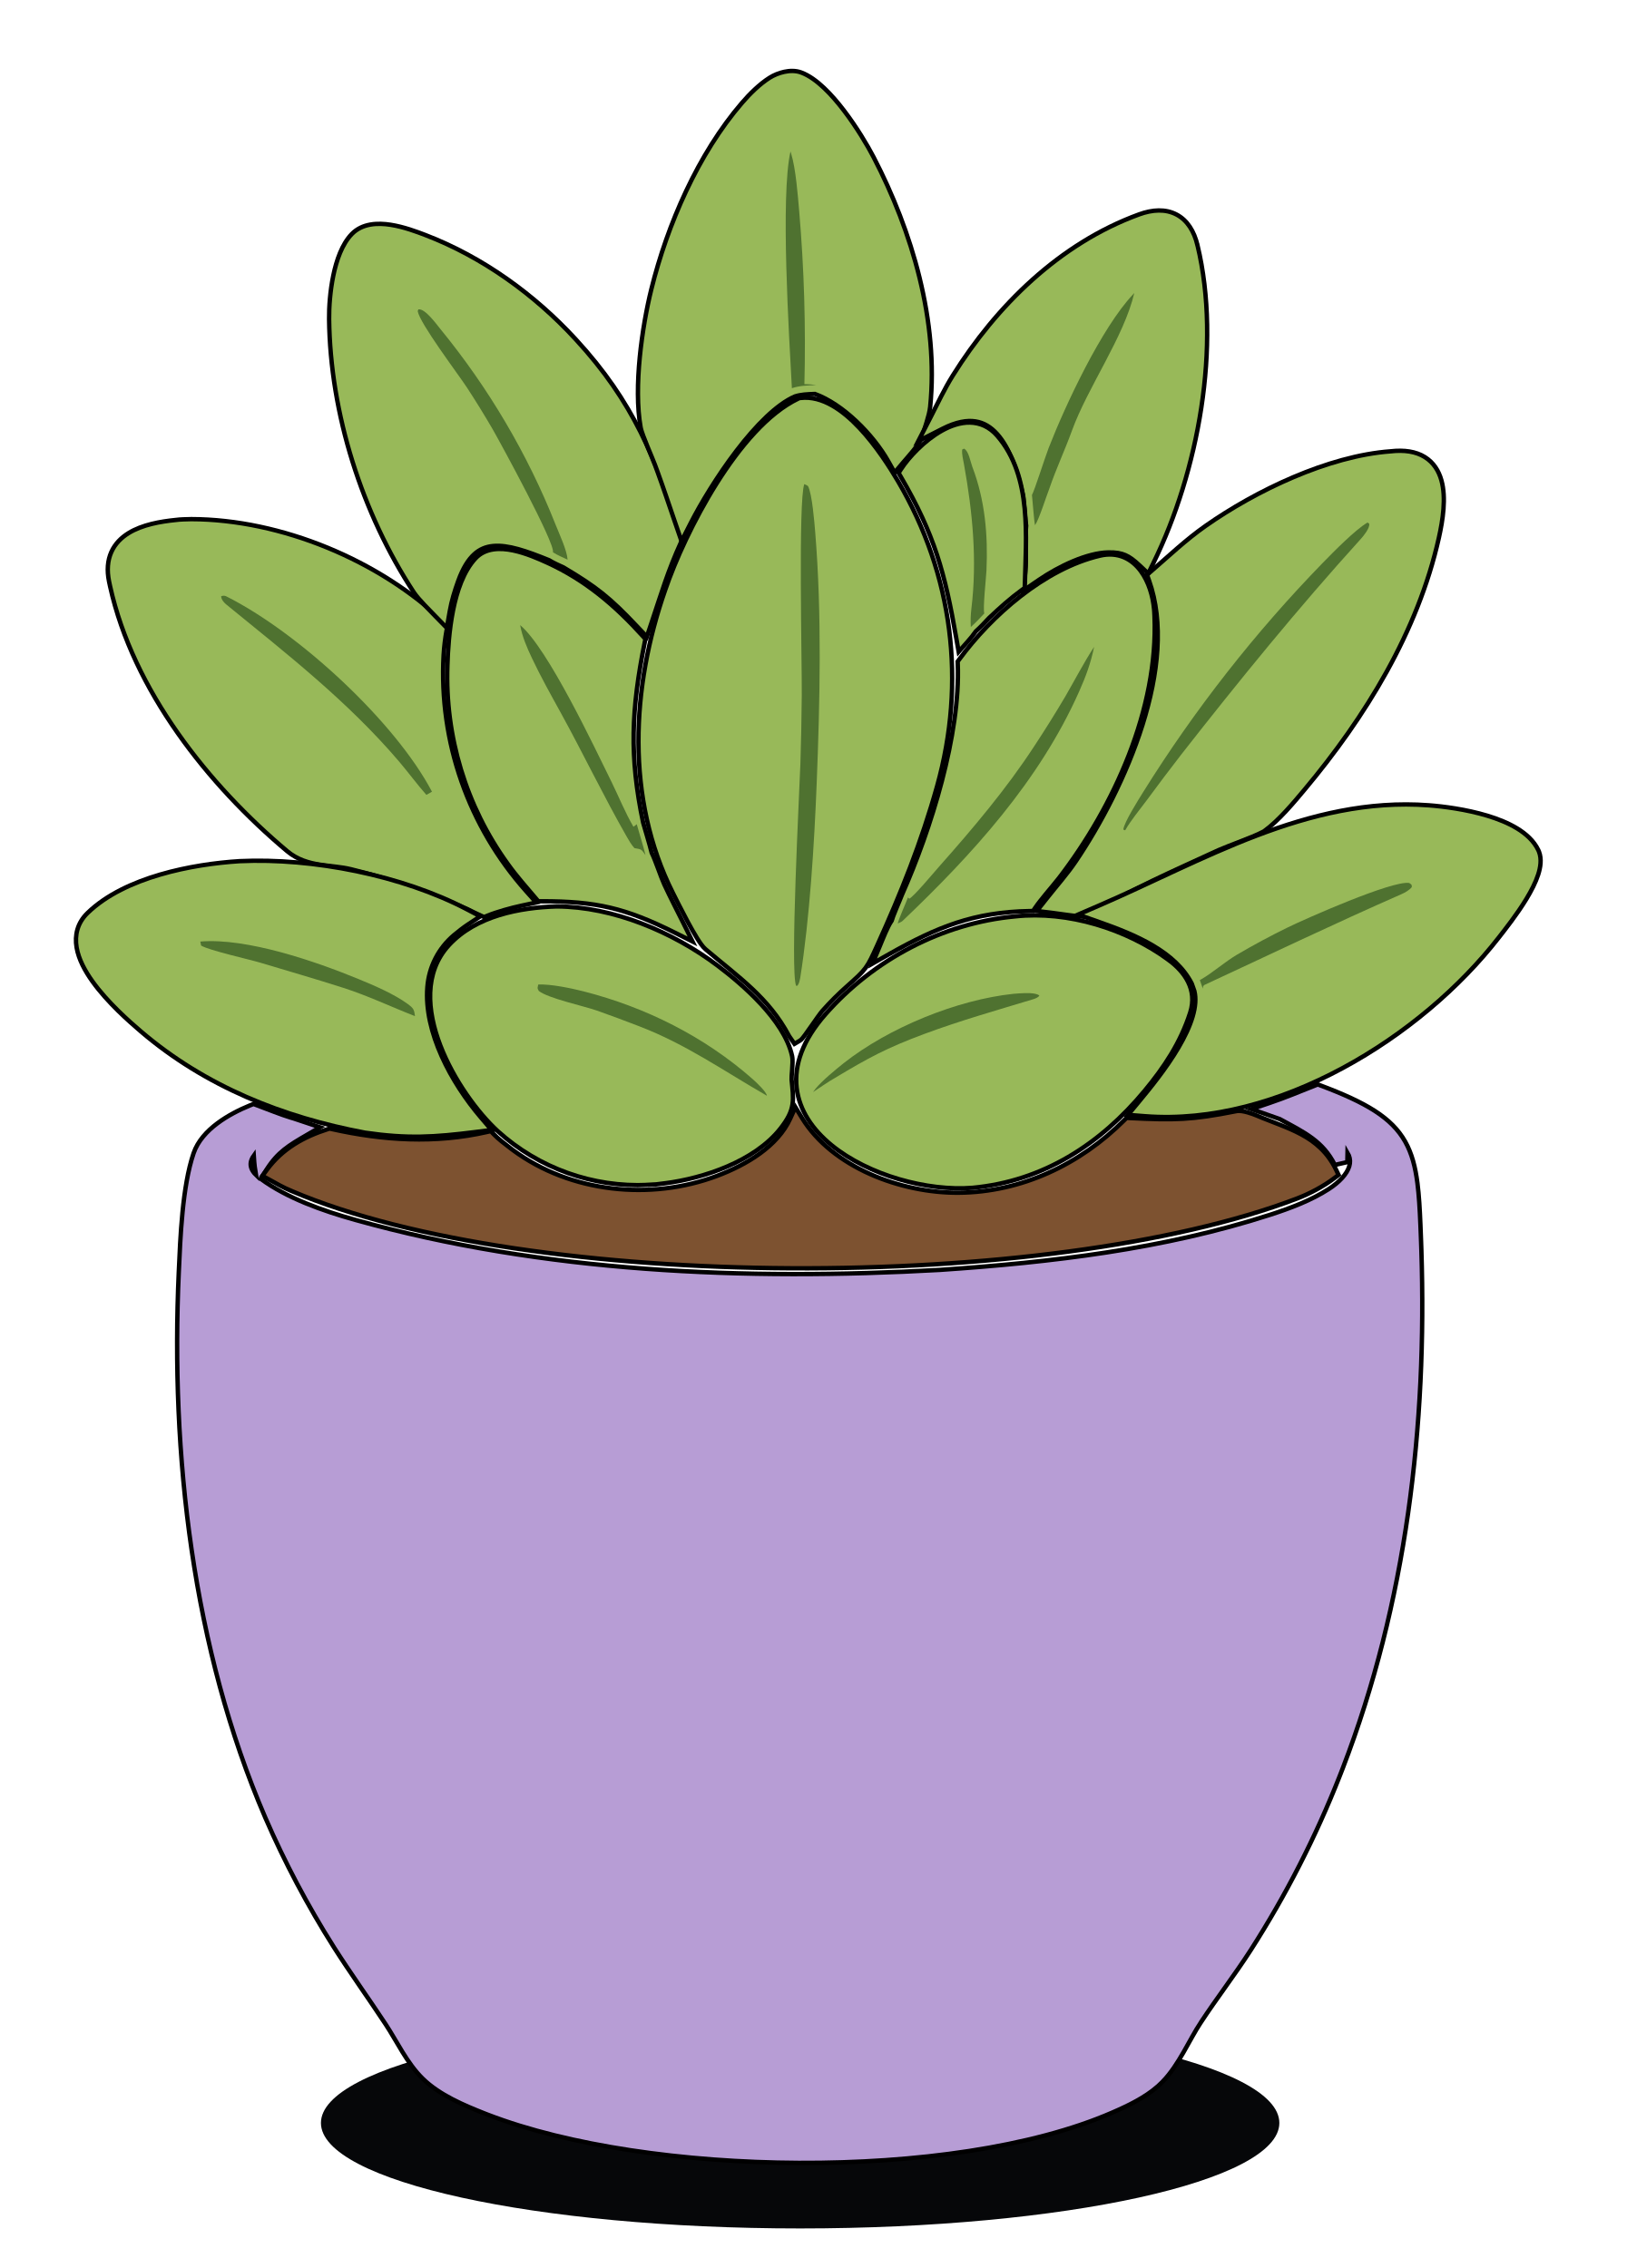
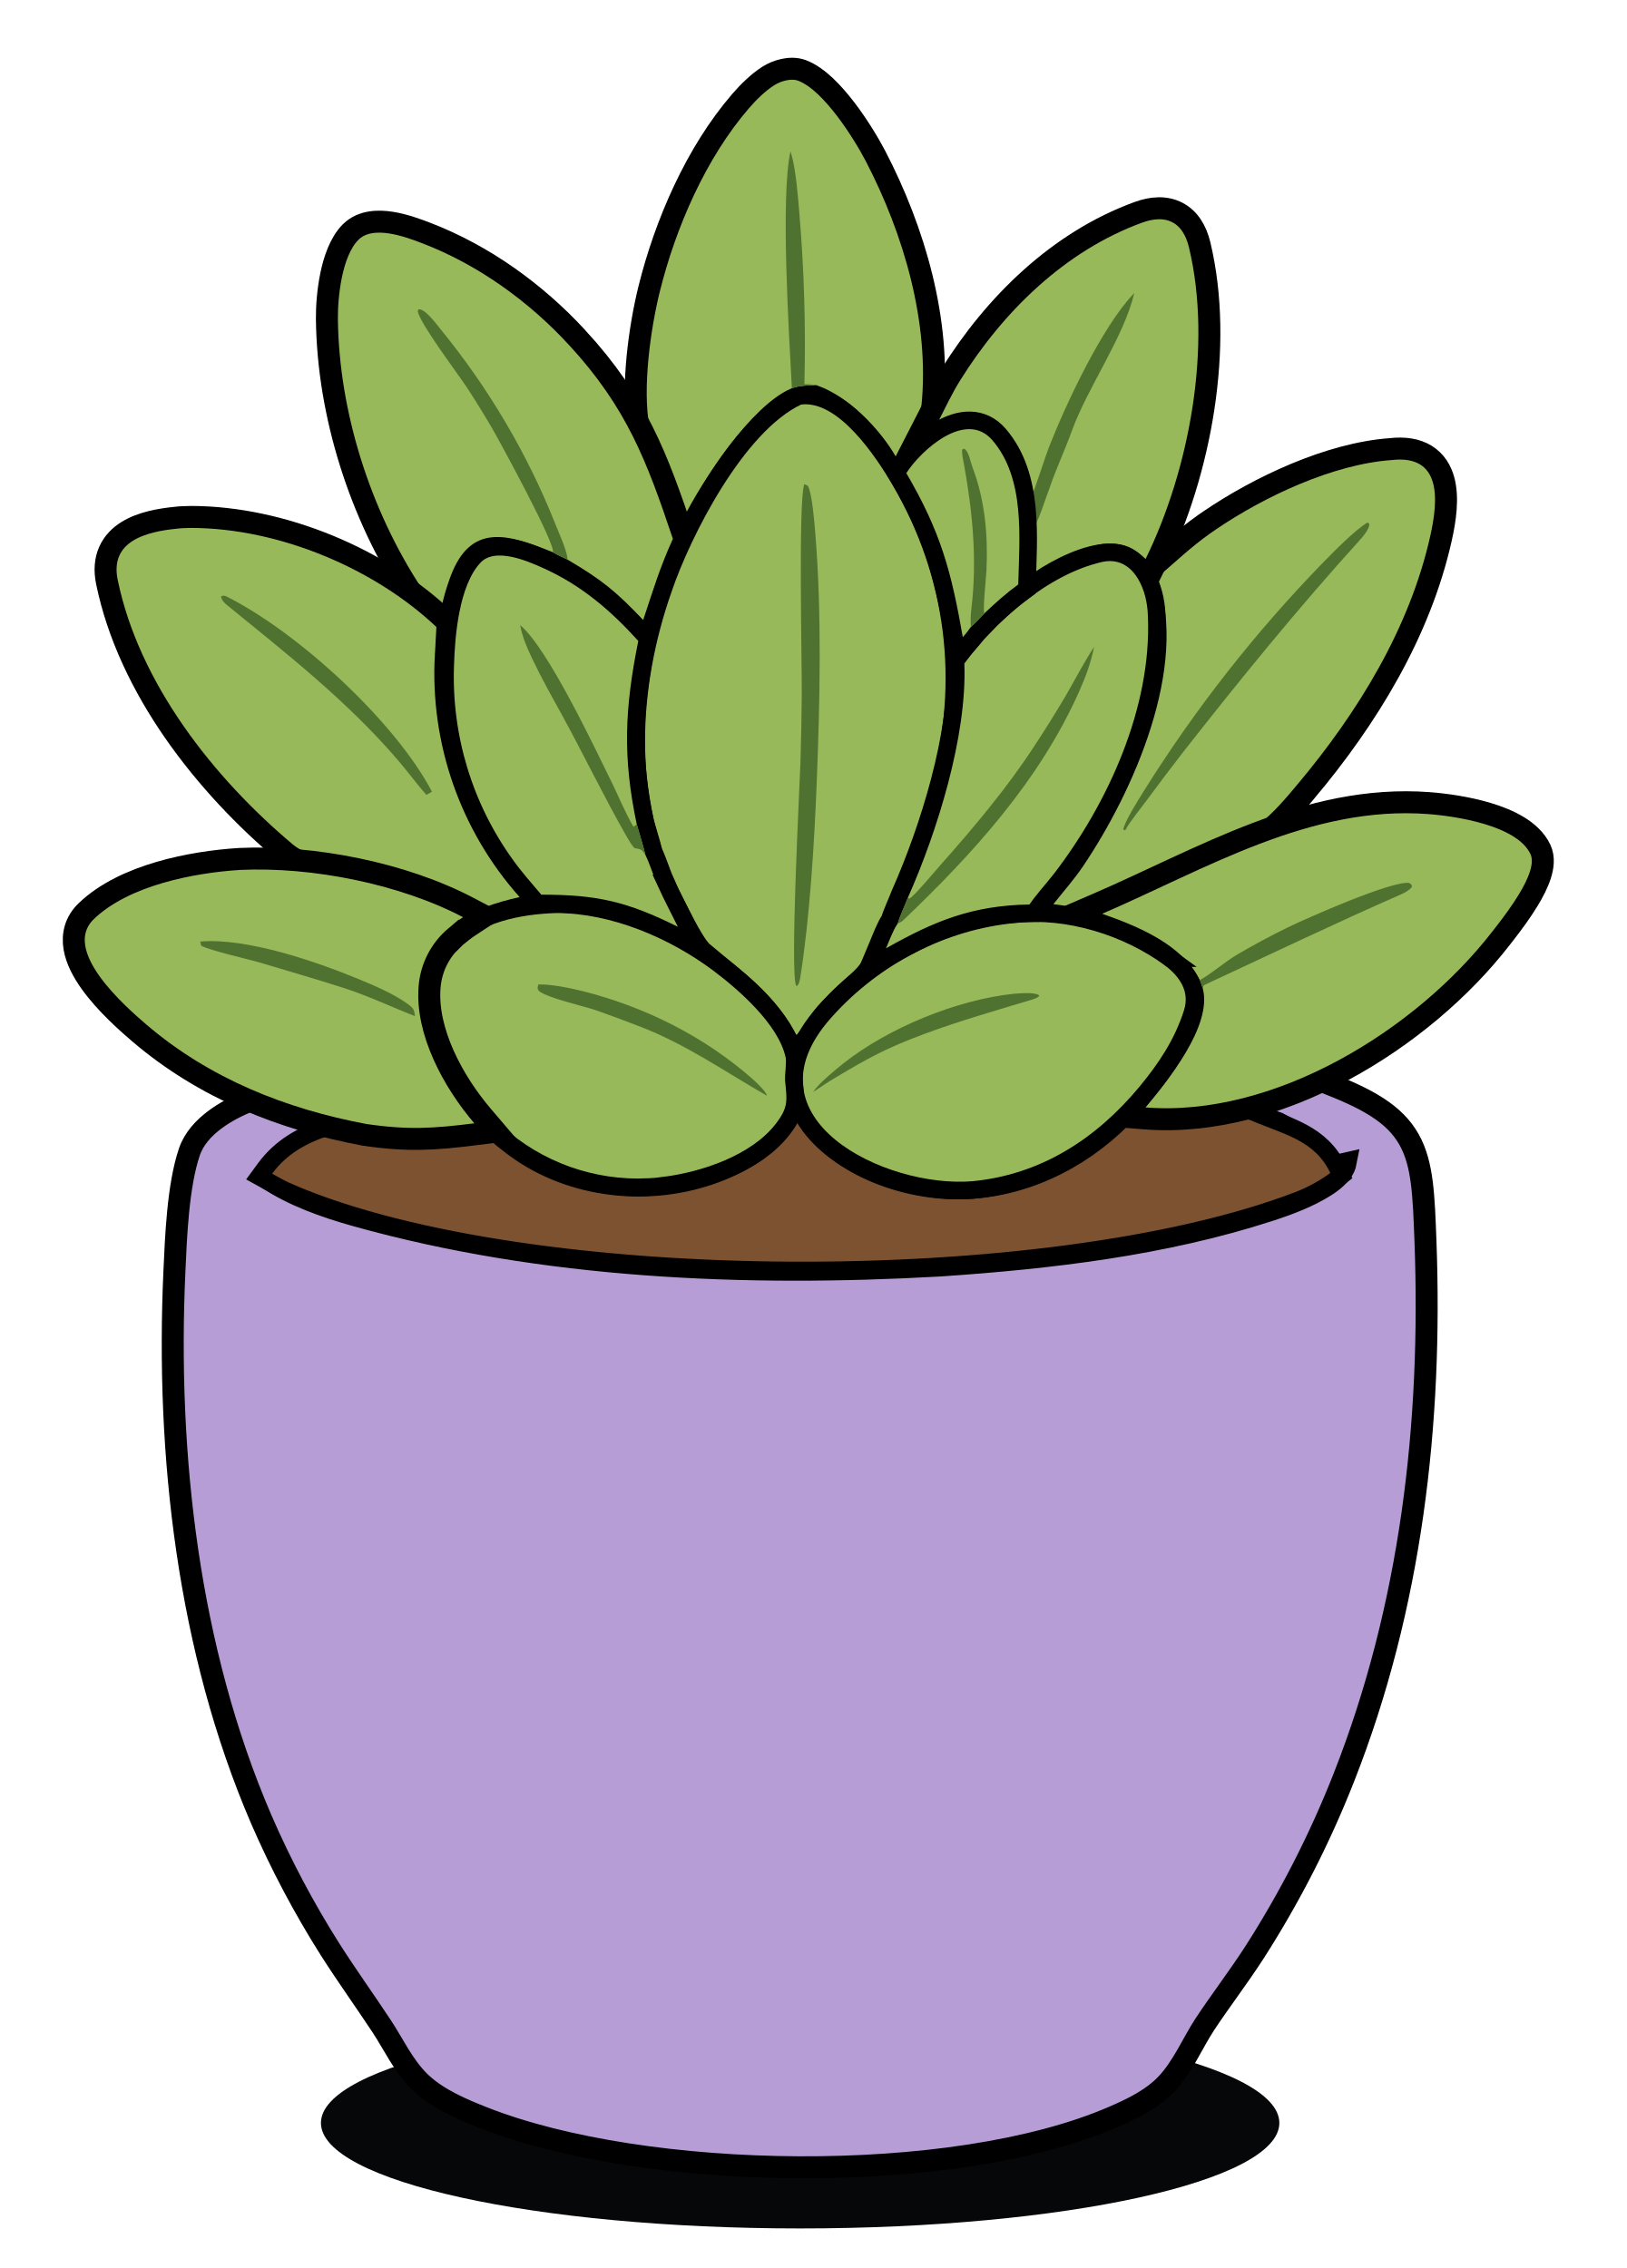
<svg xmlns="http://www.w3.org/2000/svg" width="370" height="516" viewBox="0 0 370 516" fill="none">
  <ellipse cx="182" cy="483" rx="109" ry="24" fill="#060709" />
-   <path d="M300.28 246.925C310.779 250.863 316.558 254.293 319.623 259.73C321.144 262.43 321.937 265.52 322.409 269.192C322.761 271.936 322.941 275.071 323.09 278.679L323.235 282.447L323.302 284.386C324.593 324.457 319.924 364.582 305.434 402.264L304.725 404.085C299.283 417.912 292.502 431.175 284.482 443.686L284.479 443.689C282.655 446.514 280.719 449.252 278.798 451.959C276.872 454.674 274.962 457.354 273.156 460.1L273.155 460.099C271.798 462.164 270.608 464.468 269.219 466.884C267.865 469.239 266.356 471.634 264.47 473.59L264.471 473.591C261.72 476.448 257.909 478.434 254.455 479.994L253 480.638C234.781 488.574 208.182 492.209 181.677 492.085C155.577 491.963 129.329 488.196 110.975 481.13L110.107 480.791C105.563 478.989 100.008 476.67 96.192 472.955C94.343 471.156 92.859 468.993 91.533 466.844C90.159 464.616 89.041 462.559 87.732 460.569C83.917 454.776 79.699 448.916 75.919 442.973L75.918 442.97C69.979 433.58 64.774 423.743 60.351 413.551L60.349 413.547C43.764 375.041 38.788 330.893 40.664 289.414C41.013 281.683 41.449 269.949 44.031 262.376C44.983 259.584 47.093 257.335 49.421 255.587C51.764 253.828 54.456 252.48 56.783 251.523L56.794 251.52L57.119 251.388L57.656 251.172L58.199 251.373C60.614 252.266 63.9 253.606 66.226 254.3L66.678 254.43L66.717 254.44L66.755 254.453L69.643 255.418L72.791 256.471L69.92 258.139C65.665 260.61 63.209 262.069 60.683 266.021L59.294 268.191C65.304 272.615 73.386 275.465 80.803 277.541C123.581 289.509 169.455 291.406 213.75 288.921C239.15 287.2 264.747 284.195 288.917 276.371C293.558 274.869 298.265 273.087 302.239 270.521C304.681 268.942 306.385 267.087 306.904 265.336C307.15 264.505 307.136 263.685 306.799 262.854C306.72 262.657 306.619 262.455 306.497 262.247C306.479 263.022 306.476 263.756 306.462 264.392L303.625 265.037C300.876 259.612 296.82 257.709 291.111 254.611L288.75 253.778L284.653 252.331L288.771 250.942C292.192 249.789 295.745 248.309 299.199 246.936L299.737 246.721L300.28 246.925ZM57.724 262.921C57.34 263.458 57.12 263.989 57.045 264.479C56.922 265.294 57.161 266.283 58.236 267.327L57.938 265.448C57.865 264.989 57.792 263.927 57.724 262.921Z" fill="#B79DD5" stroke="black" strokeWidth="3" />
-   <path d="M182.397 254.31C189.293 265.583 204.888 271.446 218.001 271.357C232.305 271.26 245.698 264.92 255.769 254.808L256.24 254.335L256.906 254.368C267.261 254.88 271.006 254.816 281.113 252.814C281.596 252.702 282.091 252.739 282.445 252.786C282.877 252.844 283.331 252.95 283.749 253.066C284.584 253.299 285.41 253.61 285.885 253.814L287.177 254.353C288.464 254.874 289.736 255.352 291.019 255.857C292.707 256.522 294.386 257.222 295.969 258.075C299.178 259.804 302.007 262.174 303.941 266.208L304.469 267.312L303.495 268.051C301.055 269.902 297.925 271.564 295.115 272.641C266.883 283.45 223.19 288.772 179.909 288.546C136.636 288.32 93.469 282.548 66.309 270.967V270.966C64.45 270.204 62.791 269.238 61.175 268.342L59.686 267.517L60.693 266.143C64.245 261.299 69.158 258.605 74.575 256.883L74.962 256.76L75.358 256.849C87.212 259.508 99 260.228 110.796 257.53L111.629 257.34L112.217 257.958C113.331 259.129 114.682 260.139 116.133 261.251L116.75 261.715C129.793 271.328 147.935 273.217 163.067 267.538C169.802 265.011 176.881 260.797 179.752 254.473L180.922 251.896L182.397 254.31Z" fill="#7D5230" stroke="black" strokeWidth="3" />
-   <path d="M182.051 90.545C184.586 90.238 187.034 90.986 189.264 92.252C191.492 93.517 193.588 95.346 195.476 97.353C199.253 101.366 202.387 106.292 204.268 109.494C216.768 130.772 219.79 155.154 213.157 178.86C209.61 191.538 204.935 203.215 199.532 215.101C198.409 217.572 197.767 218.995 196.864 220.223C195.961 221.451 194.811 222.462 192.844 224.223L192.833 224.232C190.777 226.038 188.838 227.972 187.026 230.023C186.561 230.558 185.559 231.997 184.53 233.47C184.034 234.18 183.544 234.879 183.146 235.419C182.949 235.688 182.761 235.935 182.6 236.13C182.521 236.227 182.435 236.327 182.348 236.417C182.291 236.477 182.13 236.645 181.911 236.776L180.709 237.49L179.912 236.34L179.554 235.823L179.505 235.751L179.464 235.674C174.817 226.94 168.041 222.377 160.468 215.952C160.124 215.661 159.792 215.255 159.498 214.855C159.188 214.434 158.858 213.931 158.52 213.387C157.844 212.297 157.1 210.973 156.385 209.645C154.954 206.987 153.595 204.236 153.065 203.183C142.202 181.573 143.599 156.292 151.317 134.18C153.575 127.554 157.744 118.342 162.998 109.989C168.217 101.691 174.671 93.971 181.586 90.68L181.807 90.575L182.051 90.545Z" fill="#98B959" stroke="black" strokeWidth="3" />
+   <path d="M300.631 245.988C311.14 249.93 317.239 253.463 320.495 259.24C322.104 262.097 322.921 265.328 323.401 269.064C323.877 272.778 324.041 277.182 324.235 282.41C325.769 323.87 321.005 365.476 305.656 404.452C300.19 418.34 293.378 431.659 285.324 444.225L285.319 444.231C283.482 447.077 281.534 449.833 279.614 452.538C277.684 455.257 275.785 457.92 273.991 460.647C272.655 462.681 271.505 464.913 270.086 467.382C268.725 469.75 267.166 472.235 265.191 474.284C262.304 477.283 258.341 479.337 254.859 480.909L253.4 481.555C234.998 489.57 208.24 493.209 181.672 493.085C155.09 492.961 128.285 489.068 109.739 481.721H109.738C105.36 479.985 99.833 477.696 95.873 474.031L95.495 473.672C93.556 471.785 92.021 469.539 90.682 467.368C89.263 465.068 88.204 463.105 86.897 461.119C83.127 455.394 78.847 449.439 75.076 443.509L75.073 443.504C69.106 434.07 63.878 424.188 59.434 413.949L59.431 413.942C42.768 375.256 37.784 330.947 39.665 289.368C40.011 281.7 40.446 269.794 43.084 262.054C44.127 258.994 46.411 256.596 48.821 254.787C51.254 252.96 54.029 251.574 56.403 250.599L56.412 250.595L56.419 250.592L56.745 250.461L57.64 250.1L58.546 250.435C61.022 251.35 64.23 252.662 66.501 253.339L66.943 253.466L67.008 253.483L67.073 253.505L69.96 254.47L75.209 256.224L70.423 259.003C66.18 261.467 63.913 262.826 61.526 266.56L60.648 267.932C66.417 271.935 73.99 274.596 81.073 276.578C123.71 288.507 169.468 290.406 213.709 287.923C239.076 286.203 264.566 283.202 288.609 275.42C293.231 273.924 297.836 272.174 301.696 269.682C304.063 268.152 305.526 266.464 305.945 265.052C305.976 264.947 305.998 264.843 306.018 264.741L302.732 265.489C300.161 260.413 296.441 258.638 290.709 255.53L288.417 254.721L281.588 252.309L288.452 249.995C291.839 248.853 295.353 247.388 298.83 246.006L299.727 245.649L300.631 245.988Z" fill="#B79DD5" stroke="black" stroke-width="5" />
+   <path d="M182.824 254.049C189.596 265.12 204.988 270.945 217.997 270.857C232.152 270.761 245.424 264.485 255.415 254.454L256.043 253.824L256.931 253.868C267.256 254.379 270.958 254.316 281.015 252.324C281.585 252.195 282.145 252.241 282.51 252.29C282.974 252.352 283.453 252.464 283.884 252.584C284.742 252.823 285.588 253.144 286.08 253.355L286.081 253.354C287.805 254.094 289.479 254.714 291.203 255.393C292.894 256.058 294.596 256.767 296.207 257.635C299.484 259.401 302.402 261.839 304.392 265.991L305.097 267.463L303.798 268.449C301.471 270.215 298.536 271.806 295.832 272.896L295.294 273.107C266.978 283.949 223.214 289.272 179.907 289.046C136.611 288.82 93.364 283.047 66.113 271.427V271.426C64.222 270.65 62.534 269.667 60.933 268.779L58.948 267.678L60.29 265.848C63.925 260.89 68.947 258.148 74.424 256.406L74.939 256.242L75.468 256.361C87.271 259.01 98.981 259.72 110.684 257.043L111.795 256.789L112.579 257.613C113.66 258.749 114.974 259.732 116.436 260.854L117.047 261.312C129.942 270.817 147.903 272.694 162.891 267.069C169.597 264.553 176.512 260.401 179.297 254.266L180.856 250.831L182.824 254.049Z" fill="#7D5230" stroke="black" stroke-width="4" />
+   <path d="M178.277 15.851C179.497 15.588 181.016 15.496 182.437 16.03C184.323 16.74 186.119 18.084 187.726 19.596C189.36 21.133 190.942 22.982 192.387 24.878C195.275 28.668 197.754 32.829 199.156 35.527C207.944 52.448 214.051 73.09 212.074 92.623C211.962 93.731 211.586 95.073 211.251 96.177C210.875 97.417 210.547 98.382 210.334 99.169C210.13 99.921 209.704 100.636 209.358 101.16C208.976 101.737 208.52 102.333 208.074 102.884C207.237 103.92 206.156 105.128 205.736 105.629L203.411 108.396L201.642 105.245C199.964 102.258 197.381 98.965 194.362 96.134C191.462 93.415 188.291 91.25 185.283 90.134C183.528 90.203 182.316 90.248 180.998 90.663C177.008 92.383 172.319 97.1 167.907 102.875C163.548 108.581 159.776 114.892 157.601 119.149L154.923 124.39L153.01 118.825C151.684 114.968 150.448 111.233 149.081 107.487L148.487 105.881C148.2 105.118 147.515 103.517 146.803 101.773C146.46 100.934 146.119 100.081 145.846 99.346C145.599 98.681 145.329 97.907 145.225 97.328C143.552 88.048 145.541 74.218 147.677 65.635C151.345 50.895 158.305 34.777 168.425 23.035C170.123 21.065 172.429 18.742 174.814 17.249C175.798 16.633 177.022 16.121 178.277 15.851Z" fill="#98B959" stroke="black" stroke-width="5" />
+   <path d="M179.801 34.458C179.822 34.523 179.844 34.589 179.865 34.654L179.965 34.983C181.009 38.367 181.477 44.456 181.795 48.178C182.909 61.219 183.301 74.311 182.969 87.396C184.105 87.412 184.535 87.439 185.671 87.616C183.723 87.697 182 87.703 180.12 88.319C179.474 76.267 177.499 44.734 179.801 34.458Z" fill="#4F7230" />
+   <path d="M79.894 52.66C82.468 50.228 86.1 50.209 88.921 50.646C91.959 51.117 95.005 52.265 96.976 53.022C110.044 58.042 121.904 66.614 131.291 76.823H131.292C144.722 91.395 149.459 103.983 155.425 121.807L155.737 122.74L155.328 123.637C152.383 130.101 150.975 134.962 148.663 141.867L147.339 145.823L144.475 142.79C138.404 136.361 135.423 133.987 127.945 129.545C127.003 129.115 125.775 128.583 124.65 127.896C119.509 125.808 115.444 124.411 112.196 124.724C110.681 124.87 109.374 125.394 108.195 126.467C107.053 127.508 105.915 129.171 104.905 131.799L104.705 132.338C103.87 134.657 103.219 136.791 102.806 139.117L101.957 143.897L98.56 140.43C98.015 139.875 97.072 138.926 96.167 137.964C95.302 137.044 94.311 135.945 93.745 135.101L93.738 135.091L93.732 135.08C81.922 117.071 74.591 94.209 74.358 72.571C74.329 69.868 74.582 66.147 75.324 62.575C76.044 59.11 77.318 55.313 79.647 52.904L79.894 52.66Z" fill="#98B959" stroke="black" stroke-width="5" />
+   <path d="M125.773 125.653C126.316 123.661 113.972 101.002 112.083 97.699C110.189 94.433 108.206 91.218 106.137 88.059C103.931 84.735 95.487 73.569 95.007 70.783L95.168 70.383C96.692 70.153 99.216 73.69 100.189 74.879C111.091 88.207 119.998 103.278 126.342 119.288C127.187 121.419 128.944 125.144 129.107 127.327C127.981 126.81 126.814 126.319 125.773 125.653Z" fill="#4F7230" />
+   <path d="M181.99 90.049C184.664 89.725 187.221 90.516 189.511 91.817C191.798 93.115 193.932 94.982 195.841 97.01C199.656 101.064 202.812 106.028 204.7 109.241C217.27 130.638 220.307 155.16 213.638 178.994C210.082 191.706 205.396 203.408 199.987 215.308C198.872 217.761 198.208 219.239 197.267 220.519C196.326 221.798 195.129 222.848 193.177 224.595L193.17 224.602L193.163 224.608C191.125 226.397 189.202 228.313 187.407 230.345C186.967 230.849 185.986 232.26 184.94 233.756C184.444 234.466 183.95 235.17 183.549 235.716C183.349 235.987 183.156 236.242 182.987 236.448C182.904 236.549 182.808 236.66 182.71 236.763C182.65 236.826 182.449 237.037 182.167 237.205L180.563 238.157L179.502 236.625L179.143 236.109L179.077 236.012L179.022 235.909C174.433 227.283 167.765 222.798 160.144 216.333C159.755 216.003 159.396 215.559 159.095 215.151C158.775 214.715 158.436 214.201 158.094 213.651C157.41 212.548 156.661 211.213 155.944 209.881C154.509 207.216 153.147 204.457 152.619 203.407C141.678 181.645 143.097 156.221 150.841 134.03H150.84C153.109 127.367 157.297 118.114 162.575 109.722C167.803 101.41 174.32 93.584 181.371 90.229L181.666 90.088L181.99 90.049Z" fill="#98B959" stroke="black" stroke-width="4" />
  <path d="M182.945 110.145C183.315 110.273 183.436 110.373 183.777 110.57C184.73 112.283 185.257 119.019 185.431 121.14C186.959 139.817 186.504 159.546 185.761 178.27C185.216 192.037 184.173 208.947 182.015 222.506C181.835 223.311 181.828 223.564 181.402 224.248L181.073 224.284C179.709 220.682 181.798 180.855 182.055 173.76C182.222 168.573 182.326 163.385 182.368 158.197C182.437 151.242 181.546 113.85 182.945 110.145Z" fill="#4F7230" />
-   <path d="M43.504 118.109C63.981 118.16 86.391 127.53 101.007 141.552L101.781 142.295L101.59 143.351C101.247 145.244 101.017 147.156 100.903 149.076C99.817 168.752 106.572 188.057 119.69 202.767L121.975 205.33L118.618 206.053C116.269 206.56 113.009 207.46 110.909 208.323L110.116 208.649L109.334 208.301C108.332 207.854 107.214 207.282 106.307 206.84C97.622 203.038 88.995 199.998 79.801 197.759C78.716 197.494 77.597 197.332 76.414 197.188C75.269 197.049 73.993 196.92 72.781 196.728C70.306 196.336 67.672 195.627 65.325 193.657C47.383 178.602 30.3 157.118 25.047 133.426L24.806 132.296C24.283 129.746 24.468 127.51 25.319 125.602C26.166 123.7 27.591 122.312 29.218 121.302C32.364 119.351 36.555 118.646 39.947 118.301C40.414 118.225 41.176 118.184 41.731 118.159C42.428 118.128 43.162 118.108 43.504 118.109Z" fill="#98B959" stroke="black" strokeWidth="4" />
+   <path d="M43.505 117.61C64.115 117.661 86.647 127.083 101.353 141.19L102.322 142.12L102.082 143.441C101.742 145.314 101.515 147.206 101.402 149.106L101.401 149.105C100.323 168.649 107.034 187.823 120.063 202.434L122.919 205.637L118.723 206.542C116.387 207.045 113.16 207.938 111.099 208.786L110.109 209.193L109.131 208.758C108.115 208.305 106.972 207.722 106.076 207.285C97.424 203.5 88.834 200.474 79.683 198.245C78.627 197.988 77.531 197.827 76.354 197.684C75.223 197.547 73.927 197.416 72.703 197.222C70.192 196.825 67.453 196.096 65.003 194.041C46.731 178.709 29.299 156.688 24.316 132.396C23.776 129.766 23.961 127.42 24.863 125.398C25.76 123.384 27.264 121.926 28.954 120.878C32.203 118.862 36.491 118.15 39.89 117.803C40.402 117.723 41.182 117.683 41.709 117.659C42.408 117.628 43.15 117.609 43.504 117.61H43.505Z" fill="#98B959" stroke="black" stroke-width="5" />
  <path d="M96.987 180.846C94.856 178.441 92.846 175.688 90.757 173.238C79.122 159.591 65.291 148.809 51.486 137.542C50.914 137.074 50.316 136.392 50.303 135.643C50.649 135.521 51.089 135.483 51.417 135.647C67.988 143.948 89.955 164.294 98.258 180.122L96.987 180.846Z" fill="#4F7230" />
-   <path d="M316.283 102.682C319.455 102.316 322.058 102.734 324.071 103.974C326.117 105.235 327.271 107.173 327.86 109.264C328.991 113.286 328.17 118.383 327.295 122.31C322.514 143.757 310.536 163.182 296.719 179.672C294.422 182.414 290.911 186.661 287.589 189.063L287.479 189.143L287.359 189.207C285.938 189.965 283.903 190.764 281.974 191.507C280.225 192.181 278.538 192.817 277.207 193.401L276.659 193.648C267.503 197.903 256.705 202.527 248.507 207.801C248.329 207.923 248.122 208.064 247.874 208.235L247.313 208.62L246.632 208.583C244.46 208.463 241.243 207.922 239.363 207.694L235.827 207.264L238.033 204.469C240.377 201.5 242.755 198.836 244.718 195.923C250.309 187.625 256.234 176.471 259.865 164.928C263.508 153.341 264.753 141.639 261.353 132.064L260.895 130.774L261.931 129.88C265.835 126.512 269.727 122.797 274.24 119.632C285.586 111.672 302.068 103.73 316.283 102.682Z" fill="#98B959" stroke="black" strokeWidth="4" />
+   <path d="M316.274 102.18C319.494 101.816 322.205 102.236 324.333 103.548C326.513 104.892 327.728 106.951 328.341 109.129C329.51 113.286 328.658 118.495 327.783 122.418C322.979 143.973 310.948 163.47 297.103 179.993L297.102 179.992C294.82 182.717 291.266 187.021 287.882 189.468L287.744 189.568L287.594 189.648C286.141 190.423 284.075 191.233 282.154 191.973C280.145 192.747 278.248 193.461 276.87 194.101C267.688 198.368 256.936 202.973 248.776 208.223C248.6 208.343 248.399 208.481 248.157 208.647L247.455 209.129L246.605 209.082C244.413 208.961 241.138 208.414 239.302 208.191L234.884 207.653L237.642 204.159C240.011 201.159 242.354 198.537 244.303 195.644C249.873 187.377 255.774 176.267 259.387 164.779C263.017 153.235 264.229 141.658 260.881 132.231L260.309 130.618L261.605 129.501C265.484 126.155 269.413 122.407 273.952 119.223L275.035 118.474C286.377 110.739 302.374 103.197 316.274 102.18Z" fill="#98B959" stroke="black" stroke-width="5" />
  <path d="M311.057 118.877L311.465 119.179C311.546 120.195 310.238 121.833 309.545 122.597C295.219 138.41 281.908 154.768 268.754 171.579C266.057 175.059 263.406 178.573 260.797 182.122C259.343 184.068 257.089 186.837 255.963 188.855C255.691 188.912 255.847 188.919 255.517 188.721C255.625 187.18 258.997 181.873 260.018 180.216C271.758 161.396 285.48 143.886 300.947 127.983C303.382 125.491 308.289 120.493 311.057 118.877Z" fill="#4F7230" />
-   <path d="M80.007 53.251C82.413 50.763 85.967 50.694 88.845 51.14C91.823 51.601 94.822 52.73 96.796 53.489C109.784 58.478 121.582 67.001 130.924 77.162C144.279 91.653 148.99 104.156 154.95 121.965L155.2 122.712L154.874 123.429C151.914 129.924 150.496 134.821 148.189 141.709L147.129 144.874L144.838 142.448C138.73 135.977 135.713 133.576 128.179 129.102C127.205 128.657 125.984 128.131 124.874 127.448C119.739 125.361 115.547 123.899 112.148 124.226C110.536 124.381 109.124 124.944 107.858 126.097C106.561 127.279 105.311 129.178 104.234 132.169C103.395 134.502 102.734 136.665 102.313 139.03L101.635 142.853L98.916 140.08C98.368 139.522 97.431 138.579 96.531 137.621C95.663 136.698 94.701 135.628 94.161 134.823L94.155 134.815L94.15 134.807C82.389 116.873 75.09 94.102 74.858 72.565C74.83 69.892 75.079 66.207 75.814 62.676C76.53 59.231 77.781 55.553 80.007 53.251Z" fill="#98B959" stroke="black" strokeWidth="4" />
-   <path d="M125.773 125.653C126.316 123.661 113.972 101.002 112.083 97.699C110.189 94.433 108.206 91.218 106.137 88.059C103.931 84.735 95.487 73.569 95.007 70.783L95.168 70.383C96.692 70.153 99.216 73.69 100.189 74.879C111.091 88.207 119.998 103.278 126.342 119.288C127.187 121.419 128.944 125.144 129.107 127.327C127.981 126.81 126.814 126.319 125.773 125.653Z" fill="#4F7230" />
-   <path d="M178.382 16.34C179.552 16.088 180.964 16.01 182.261 16.498C184.058 17.174 185.798 18.468 187.384 19.96C188.991 21.472 190.555 23.298 191.99 25.181C194.858 28.944 197.321 33.081 198.711 35.758C207.473 52.626 213.541 73.169 211.577 92.573C211.471 93.627 211.108 94.924 210.773 96.031C210.404 97.248 210.067 98.244 209.852 99.038C209.67 99.709 209.282 100.369 208.941 100.885C208.572 101.443 208.127 102.024 207.686 102.569C206.847 103.607 205.796 104.78 205.353 105.308L203.493 107.521L202.077 105.001C200.372 101.965 197.757 98.632 194.703 95.769C191.744 92.995 188.481 90.767 185.361 89.63C183.553 89.701 182.246 89.741 180.821 90.194C176.696 91.963 171.931 96.784 167.51 102.571C163.131 108.304 159.342 114.641 157.156 118.922L155.014 123.114L153.483 118.662C152.159 114.812 150.92 111.069 149.55 107.315L148.954 105.705C148.665 104.934 147.972 103.312 147.266 101.585C146.923 100.747 146.585 99.899 146.315 99.172C146.066 98.501 145.812 97.768 145.717 97.239C144.064 88.066 146.031 74.319 148.162 65.756C151.818 51.066 158.75 35.027 168.804 23.362C170.49 21.406 172.757 19.127 175.079 17.673C176.015 17.087 177.184 16.598 178.382 16.34Z" fill="#98B959" stroke="black" strokeWidth="4" />
-   <path d="M179.801 34.458C179.822 34.523 179.844 34.589 179.865 34.654L179.965 34.983C181.009 38.367 181.477 44.456 181.795 48.178C182.909 61.219 183.301 74.311 182.969 87.396C184.105 87.412 184.535 87.439 185.671 87.616C183.723 87.697 182 87.703 180.12 88.319C179.474 76.267 177.499 44.734 179.801 34.458Z" fill="#4F7230" />
-   <path d="M285.859 190.098C298.225 185.398 311.162 182.177 324.982 183.216C328.267 183.463 333.467 184.124 338.285 185.578C340.695 186.304 343.08 187.25 345.103 188.487C347.114 189.717 348.904 191.321 349.907 193.42L350.053 193.756C350.715 195.452 350.396 197.362 349.872 198.982C349.288 200.789 348.293 202.704 347.208 204.498C345.034 208.091 342.268 211.556 340.983 213.214C332.107 224.663 319.496 235.411 305.382 243.013C291.276 250.611 275.53 255.141 260.406 253.95L256.562 253.647L259.024 250.679C261.541 247.644 265.248 243.114 268.059 238.327C269.463 235.936 270.605 233.544 271.269 231.297C271.927 229.071 272.076 227.117 271.672 225.49C271.47 224.919 271.268 224.348 271.07 223.775C269.24 220.193 266.098 217.418 262.298 215.161C258.458 212.88 254.093 211.211 250.033 209.781L245.218 208.083L249.906 206.058C261.502 201.049 273.615 194.752 285.859 190.098Z" fill="#98B959" stroke="black" strokeWidth="4" />
+   <path d="M285.681 189.631C298.082 184.918 311.097 181.671 325.019 182.718C328.324 182.967 333.564 183.632 338.43 185.099C340.863 185.833 343.293 186.794 345.365 188.061C347.421 189.319 349.299 190.986 350.359 193.205C351.293 195.159 350.917 197.375 350.348 199.136C349.747 200.996 348.73 202.949 347.636 204.756C345.992 207.474 344.013 210.116 342.587 211.964L341.378 213.521C332.458 225.026 319.793 235.819 305.619 243.454C291.456 251.083 275.613 255.65 260.366 254.449L255.562 254.07L258.639 250.36C261.157 247.324 264.839 242.821 267.627 238.073C269.019 235.702 270.141 233.349 270.789 231.156C271.431 228.985 271.561 227.133 271.191 225.625C270.996 225.077 270.803 224.529 270.613 223.979C268.84 220.523 265.789 217.815 262.043 215.59C258.249 213.337 253.923 211.682 249.867 210.252L243.847 208.13L249.707 205.599C261.249 200.614 273.433 194.286 285.681 189.631Z" fill="#98B959" stroke="black" stroke-width="5" />
  <path d="M272.913 222.984L273.134 222.861C275.786 221.359 278.599 218.827 281.396 217.184C285.154 214.977 288.998 212.913 292.912 210.998C297.071 208.975 316.657 200.283 320.541 200.886C321.202 201.405 321.048 201.086 321.136 201.811C320.609 202.506 319.571 203.085 318.779 203.432C303.72 210.041 288.92 217.142 274.012 224.062C273.618 224.245 273.628 224.591 273.593 224.924C273.364 224.279 273.137 223.632 272.913 222.984Z" fill="#4F7230" />
-   <path d="M230.905 208.488C242.883 207.168 256.233 211.373 265.786 218.385H265.785C269.433 221.06 272.4 225.142 270.719 230.384C268.526 237.226 264.772 242.849 260.334 248.198C250.269 260.327 237.304 268.73 221.245 270.242L221.225 270.244C210.977 271.075 197.526 267.407 189.117 260.525C184.889 257.065 181.799 252.674 181.205 247.5C180.607 242.298 182.57 236.637 187.762 230.742C198.699 218.324 214.338 210.012 230.905 208.488Z" fill="#98B959" stroke="black" strokeWidth="3" />
+   <path d="M230.822 207.994C242.947 206.649 256.434 210.9 266.082 217.981H266.081C269.801 220.71 272.974 224.991 271.196 230.536C268.975 237.463 265.178 243.143 260.719 248.517C250.59 260.723 237.512 269.213 221.292 270.74L221.266 270.742C210.901 271.582 197.318 267.884 188.801 260.912C184.51 257.4 181.322 252.902 180.708 247.557C180.089 242.175 182.132 236.379 187.387 230.412L187.907 229.829C198.888 217.653 214.396 209.516 230.822 207.995V207.994Z" fill="#98B959" stroke="black" stroke-width="4" />
  <path d="M230.542 226.104C230.985 226.056 231.429 226.023 231.874 226.003C232.98 225.951 235.601 225.764 236.418 226.512C236.111 226.961 235.476 227.199 234.956 227.356C226.567 229.894 218.514 232.167 210.282 235.222C201.68 238.415 197.515 240.679 189.872 245.276C188.631 245.955 186.212 247.629 184.938 248.462C185.123 248.188 185.321 247.922 185.53 247.665C186.93 245.942 190.09 243.315 191.874 241.905C202.062 233.854 217.626 227.458 230.542 226.104Z" fill="#4F7230" />
-   <path d="M126.587 206.225C139.487 206.264 153.023 212.034 163.182 219.657C166.069 221.824 169.835 224.928 173.104 228.467C176.34 231.972 179.243 236.068 180.161 240.227C180.265 240.697 180.277 241.25 180.269 241.729C180.259 242.235 180.223 242.788 180.185 243.307C180.144 243.844 180.103 244.327 180.076 244.765C180.048 245.22 180.046 245.504 180.059 245.643C180.258 247.769 180.517 249.55 180.266 251.227C179.996 253.028 179.175 254.638 177.556 256.71C174.591 260.505 170.176 263.341 165.483 265.363C160.776 267.39 155.681 268.646 151.227 269.218L151.226 269.217C149.878 269.425 148.731 269.521 147.399 269.58L147.4 269.581C134.846 270.185 122.563 265.796 113.235 257.372L113.227 257.365C108.645 253.161 103.173 245.712 100.146 237.843C97.142 230.036 96.36 221.261 102.119 215.019C108.291 208.33 118.25 206.482 126.536 206.226L126.562 206.225H126.587Z" fill="#98B959" stroke="black" strokeWidth="3" />
+   <path d="M126.589 205.725C139.625 205.764 153.262 211.589 163.481 219.258C166.382 221.435 170.174 224.558 173.471 228.128C176.725 231.652 179.702 235.829 180.649 240.119C180.767 240.651 180.777 241.253 180.769 241.738C180.759 242.259 180.722 242.825 180.683 243.345C180.642 243.889 180.602 244.362 180.575 244.795C180.547 245.251 180.548 245.5 180.557 245.596C180.751 247.677 181.023 249.546 180.761 251.301C180.491 253.102 179.704 254.7 178.25 256.629L177.95 257.019C174.915 260.904 170.417 263.781 165.681 265.822C160.925 267.87 155.784 269.137 151.29 269.714L151.289 269.713C149.924 269.923 148.76 270.022 147.417 270.081L147.416 270.08C134.732 270.688 122.323 266.254 112.899 257.743L112.895 257.738L112.889 257.733C108.253 253.479 102.735 245.965 99.679 238.022C96.654 230.16 95.793 221.138 101.751 214.68C108.067 207.834 118.206 205.983 126.521 205.726L126.555 205.725H126.589Z" fill="#98B959" stroke="black" stroke-width="4" />
  <path d="M122.429 223.992C125.256 223.849 129.992 224.847 132.782 225.56C146.865 229.157 160.216 235.838 171.149 245.461C171.914 246.135 174.388 248.445 174.435 249.292C164.637 243.675 156.122 237.602 145.369 233.48C142.206 232.267 138.995 231.053 135.814 229.934C132.791 228.87 124.683 227.145 122.553 225.451C122.159 224.661 122.245 224.992 122.429 223.992Z" fill="#4F7230" />
-   <path d="M54.518 195.922C71.142 195.142 91.465 199.143 106.251 206.903L109.252 208.479L106.422 210.345C105.506 210.948 104.153 211.994 103.263 212.751L103.256 212.757C99.739 215.722 97.562 219.976 97.212 224.562L97.211 224.569C96.392 234.784 102.591 246.288 109.41 254.271L111.819 257.091L108.139 257.554C98.712 258.74 92.763 259.116 83.082 257.71L83.043 257.704L83.001 257.696C64.365 254.203 46.679 247.177 32.032 234.654C29.468 232.462 24.465 228.086 21.036 223.296C19.328 220.91 17.881 218.248 17.426 215.572C16.951 212.777 17.575 209.971 19.945 207.683C24.239 203.536 30.264 200.782 36.417 198.979C42.6 197.166 49.09 196.262 54.487 195.924L54.518 195.922Z" fill="#98B959" stroke="black" strokeWidth="4" />
+   <path d="M54.495 195.423C71.198 194.639 91.611 198.655 106.484 206.461L110.236 208.43L106.698 210.762C105.804 211.351 104.466 212.384 103.587 213.132L103.579 213.14L103.578 213.139C100.163 216.018 98.049 220.148 97.71 224.6V224.609C96.907 234.625 103.002 245.998 109.791 253.945L112.801 257.471L108.202 258.05C98.749 259.24 92.753 259.62 83.011 258.205L82.96 258.197L82.91 258.188C64.212 254.683 46.438 247.628 31.707 235.034C29.145 232.843 24.099 228.433 20.629 223.587C18.903 221.176 17.407 218.441 16.934 215.656C16.436 212.722 17.092 209.742 19.597 207.323C23.974 203.097 30.086 200.314 36.277 198.499C42.503 196.674 49.031 195.764 54.456 195.425L54.495 195.423Z" fill="#98B959" stroke="black" stroke-width="5" />
  <path d="M45.562 214.215C56.214 213.332 71.864 218.76 81.576 222.76C85.14 224.228 89.654 226.151 92.777 228.441C94.023 229.356 94.215 229.694 94.398 231.184C88.949 229.072 83.766 226.568 78.159 224.768C71.907 222.763 65.517 220.919 59.249 219.035C56.69 218.266 47.465 216.21 45.741 215.124L45.562 214.215Z" fill="#4F7230" />
-   <path d="M259.083 48.781C262.141 47.664 265.099 47.5 267.585 48.796C270.084 50.099 271.619 52.621 272.382 55.802H272.383C277.894 78.764 272.5 107.412 262.369 128.061L261.177 130.488L259.205 128.638C257.922 127.435 256.962 126.725 255.968 126.294C254.998 125.873 253.847 125.653 252.103 125.685C249.713 125.728 246.909 126.493 244.071 127.686C241.255 128.869 238.531 130.421 236.338 131.917L232.796 134.334L233.221 130.067C233.39 128.367 233.354 126.682 233.315 124.875C233.278 123.2 233.239 121.407 233.409 119.587C233.278 118.808 233.157 117.526 233.056 116.388C232.934 115.007 232.828 113.67 232.75 112.94C231.542 107.426 229.722 101.987 226.812 98.742C225.396 97.163 223.786 96.175 221.895 95.879C219.984 95.579 217.536 95.946 214.388 97.551L208.876 100.36L211.701 94.856C213.251 91.834 214.797 88.522 216.715 85.451C226.628 69.581 241.002 55.385 259.083 48.781Z" fill="#98B959" stroke="black" strokeWidth="4" />
+   <path d="M258.912 48.312C262.044 47.167 265.16 46.967 267.817 48.352C270.489 49.745 272.085 52.422 272.869 55.685C278.413 78.787 272.987 107.555 262.818 128.28L261.328 131.315L258.863 129.002C257.596 127.813 256.685 127.151 255.769 126.753C254.883 126.369 253.808 126.154 252.112 126.185C249.811 126.226 247.072 126.966 244.264 128.146C241.483 129.315 238.788 130.85 236.62 132.33L232.193 135.351L232.723 130.018C232.889 128.352 232.855 126.698 232.815 124.886C232.779 123.235 232.74 121.437 232.906 119.605C232.774 118.787 232.655 117.521 232.558 116.432C232.436 115.055 232.332 113.744 232.255 113.018C231.049 107.521 229.251 102.21 226.44 99.075C225.083 97.563 223.571 96.648 221.818 96.373C220.04 96.094 217.699 96.425 214.616 97.996L207.725 101.509L211.255 94.628C212.794 91.629 214.358 88.281 216.292 85.186C226.244 69.253 240.695 54.965 258.912 48.312Z" fill="#98B959" stroke="black" stroke-width="5" />
  <path d="M234.728 112.618C235.345 111.494 237.726 103.976 238.505 101.97C242.347 92.091 250.586 74.538 257.707 66.987L257.891 66.786C257.929 66.747 257.966 66.707 258.004 66.668C255.653 76.682 247.403 88.104 243.819 97.993C242.253 102.317 240.234 106.63 238.737 111.005C238.011 112.845 236.344 118.177 235.425 119.493C235.188 118.444 234.89 114.08 234.728 112.618Z" fill="#4F7230" />
-   <path d="M250.194 126.424C252.207 125.952 254.035 126.111 255.635 126.783C257.22 127.45 258.488 128.581 259.471 129.911C261.293 132.377 262.245 135.665 262.508 138.616L262.552 139.202L262.603 140.208C263.49 161.343 253.362 183.515 240.886 199.751L240.88 199.758L240.874 199.766C239.092 202.025 236.712 204.675 235.412 206.615L234.976 207.267L234.191 207.281C221.542 207.497 213.202 210.881 202.271 217.062L198.457 219.218L200.148 215.177C200.42 214.529 200.896 213.325 201.389 212.207C201.801 211.273 202.309 210.195 202.82 209.461C202.911 209.136 203.041 208.771 203.168 208.435C203.367 207.906 203.616 207.291 203.869 206.682C204.391 205.424 204.903 204.241 205.121 203.654L205.138 203.609L205.157 203.566C211.784 188.643 218.486 167.109 217.849 151.03L217.828 150.507L218.137 150.084C225.416 140.131 237.555 129.385 250.194 126.424Z" fill="#98B959" stroke="black" strokeWidth="3" />
+   <path d="M250.473 125.852C252.428 125.465 254.23 125.65 255.829 126.323C257.515 127.032 258.849 128.229 259.872 129.615C261.764 132.174 262.738 135.558 263.006 138.574L263.051 139.173L263.102 140.187C263.996 161.481 253.799 183.767 241.282 200.056L241.267 200.075C239.449 202.38 237.115 204.971 235.827 206.894L235.245 207.762L234.2 207.781C221.665 207.995 213.409 211.339 202.517 217.497L197.432 220.372L199.688 214.984C199.953 214.351 200.437 213.128 200.932 212.006C201.326 211.113 201.832 210.031 202.362 209.248C202.459 208.917 202.584 208.565 202.699 208.258C202.901 207.722 203.154 207.101 203.407 206.49C203.936 205.216 204.439 204.056 204.652 203.48L204.675 203.42L204.7 203.363C211.317 188.462 217.982 167.013 217.35 151.049L217.322 150.353L217.733 149.789C225.047 139.788 237.276 128.936 250.08 125.937L250.473 125.852Z" fill="#98B959" stroke="black" stroke-width="4" />
  <path d="M248.869 147.158C248.107 150.881 246.983 153.904 245.443 157.365C236.395 177.698 221.187 194.379 205.259 209.554C205.098 209.708 204.426 210.018 204.204 210.114C204.369 209.166 206.066 205.421 206.528 204.173L206.82 204.471C207.837 203.999 212.416 198.505 213.539 197.238C221.27 188.516 228.82 179.606 235.208 169.829C237.679 166.084 240.056 162.279 242.337 158.416C244.391 154.862 246.654 150.537 248.869 147.158Z" fill="#4F7230" />
-   <path d="M108.161 127.028C110.431 124.59 113.857 124.636 116.698 125.226C119.624 125.834 122.551 127.142 124.415 127.99C133.188 131.981 139.969 137.811 146.297 144.818L146.802 145.379L146.654 146.119C143.59 161.373 143.118 172.095 146.29 187.164C146.865 189.213 147.71 191.88 148.236 194.021C148.685 194.927 149.196 196.283 149.669 197.553C150.196 198.973 150.694 200.33 151.103 201.219C152.528 204.308 153.998 207.091 155.53 210.195L157.503 214.19L153.515 212.201C147.816 209.357 143.332 207.579 138.746 206.505C134.16 205.43 129.401 205.043 123.133 205.053L122.434 205.054L121.984 204.521C119.812 201.952 117.507 199.384 115.469 196.526V196.525C106.002 183.416 101.179 167.523 101.768 151.364C101.866 147.971 102.156 143.341 103.047 138.875C103.928 134.458 105.443 129.948 108.161 127.028Z" fill="#98B959" stroke="black" strokeWidth="3" />
+   <path d="M107.795 126.687C110.255 124.044 113.925 124.14 116.8 124.737C119.787 125.357 122.761 126.688 124.622 127.535C133.479 131.564 140.313 137.446 146.668 144.483L147.343 145.23L147.144 146.218C144.091 161.414 143.624 172.064 146.775 187.046C147.337 189.047 148.179 191.711 148.708 193.846C149.166 194.783 149.678 196.143 150.137 197.38C150.669 198.81 151.158 200.143 151.557 201.01H151.556C152.978 204.091 154.438 206.853 155.978 209.973L158.608 215.301L153.292 212.648C147.611 209.814 143.166 208.053 138.632 206.991C134.097 205.929 129.38 205.543 123.133 205.553L122.203 205.554L121.602 204.844C119.443 202.29 117.116 199.696 115.062 196.816V196.815C105.53 183.616 100.676 167.615 101.269 151.346C101.367 147.942 101.658 143.281 102.556 138.777C103.442 134.339 104.978 129.713 107.795 126.687Z" fill="#98B959" stroke="black" stroke-width="4" />
  <path d="M118.312 142.22C124.624 147.495 135.187 169.973 139.094 177.889C140.664 181.07 142.128 184.733 144.085 188.11L144.832 187.522C145.448 189.724 146.301 192.386 146.821 194.544C145.804 193.079 145.869 193.249 144.308 192.96C143.554 192.101 143.146 191.385 142.583 190.401C137.305 181.174 132.722 171.575 127.602 162.261C125.329 158.126 122.998 153.982 120.986 149.717C119.842 147.293 118.788 144.872 118.312 142.22Z" fill="#4F7230" />
-   <path d="M220.631 96.138C222.906 96.182 225.065 97.1 226.84 99.154C230.887 103.837 232.483 109.727 233.066 115.659C233.647 121.564 233.236 127.75 233.112 133.003L233.096 133.743L232.498 134.18C229.74 136.194 227.484 138.229 224.959 140.615C223.989 141.653 223.078 142.639 221.951 143.652C221.32 144.537 220.884 145.096 220.12 145.956L218.057 148.281L217.521 145.219C214.918 130.342 212.594 121.662 204.853 108.395L204.39 107.6L204.887 106.826C206.702 104.006 210.264 100.21 214.227 97.99C216.214 96.877 218.42 96.095 220.631 96.138Z" fill="#98B959" stroke="black" strokeWidth="3" />
+   <path d="M220.641 95.638C223.058 95.685 225.351 96.667 227.218 98.827C231.361 103.621 232.977 109.629 233.564 115.611C234.149 121.555 233.735 127.792 233.612 133.015L233.59 134.001L232.793 134.583C230.062 136.578 227.826 138.594 225.308 140.974C224.358 141.99 223.446 142.977 222.323 143.989C221.701 144.859 221.258 145.428 220.494 146.288L217.743 149.387L217.028 145.306C214.431 130.463 212.122 121.846 204.421 108.647L203.803 107.587L204.467 106.556C206.319 103.679 209.937 99.82 213.982 97.554C216.014 96.416 218.309 95.593 220.641 95.638Z" fill="#98B959" stroke="black" stroke-width="4" />
  <path d="M220.825 142.647C220.721 141.311 220.793 139.786 220.952 138.466C222.282 127.473 221.231 116.501 219.269 105.658C219.066 104.538 218.765 103.439 218.849 102.281L219.28 102.069C220.363 102.612 220.728 105.07 221.173 106.23C224.051 113.772 224.743 121.742 224.381 129.75C224.305 131.432 223.521 138.521 223.894 139.557C222.861 140.661 221.963 141.639 220.825 142.647Z" fill="#4F7230" />
</svg>
